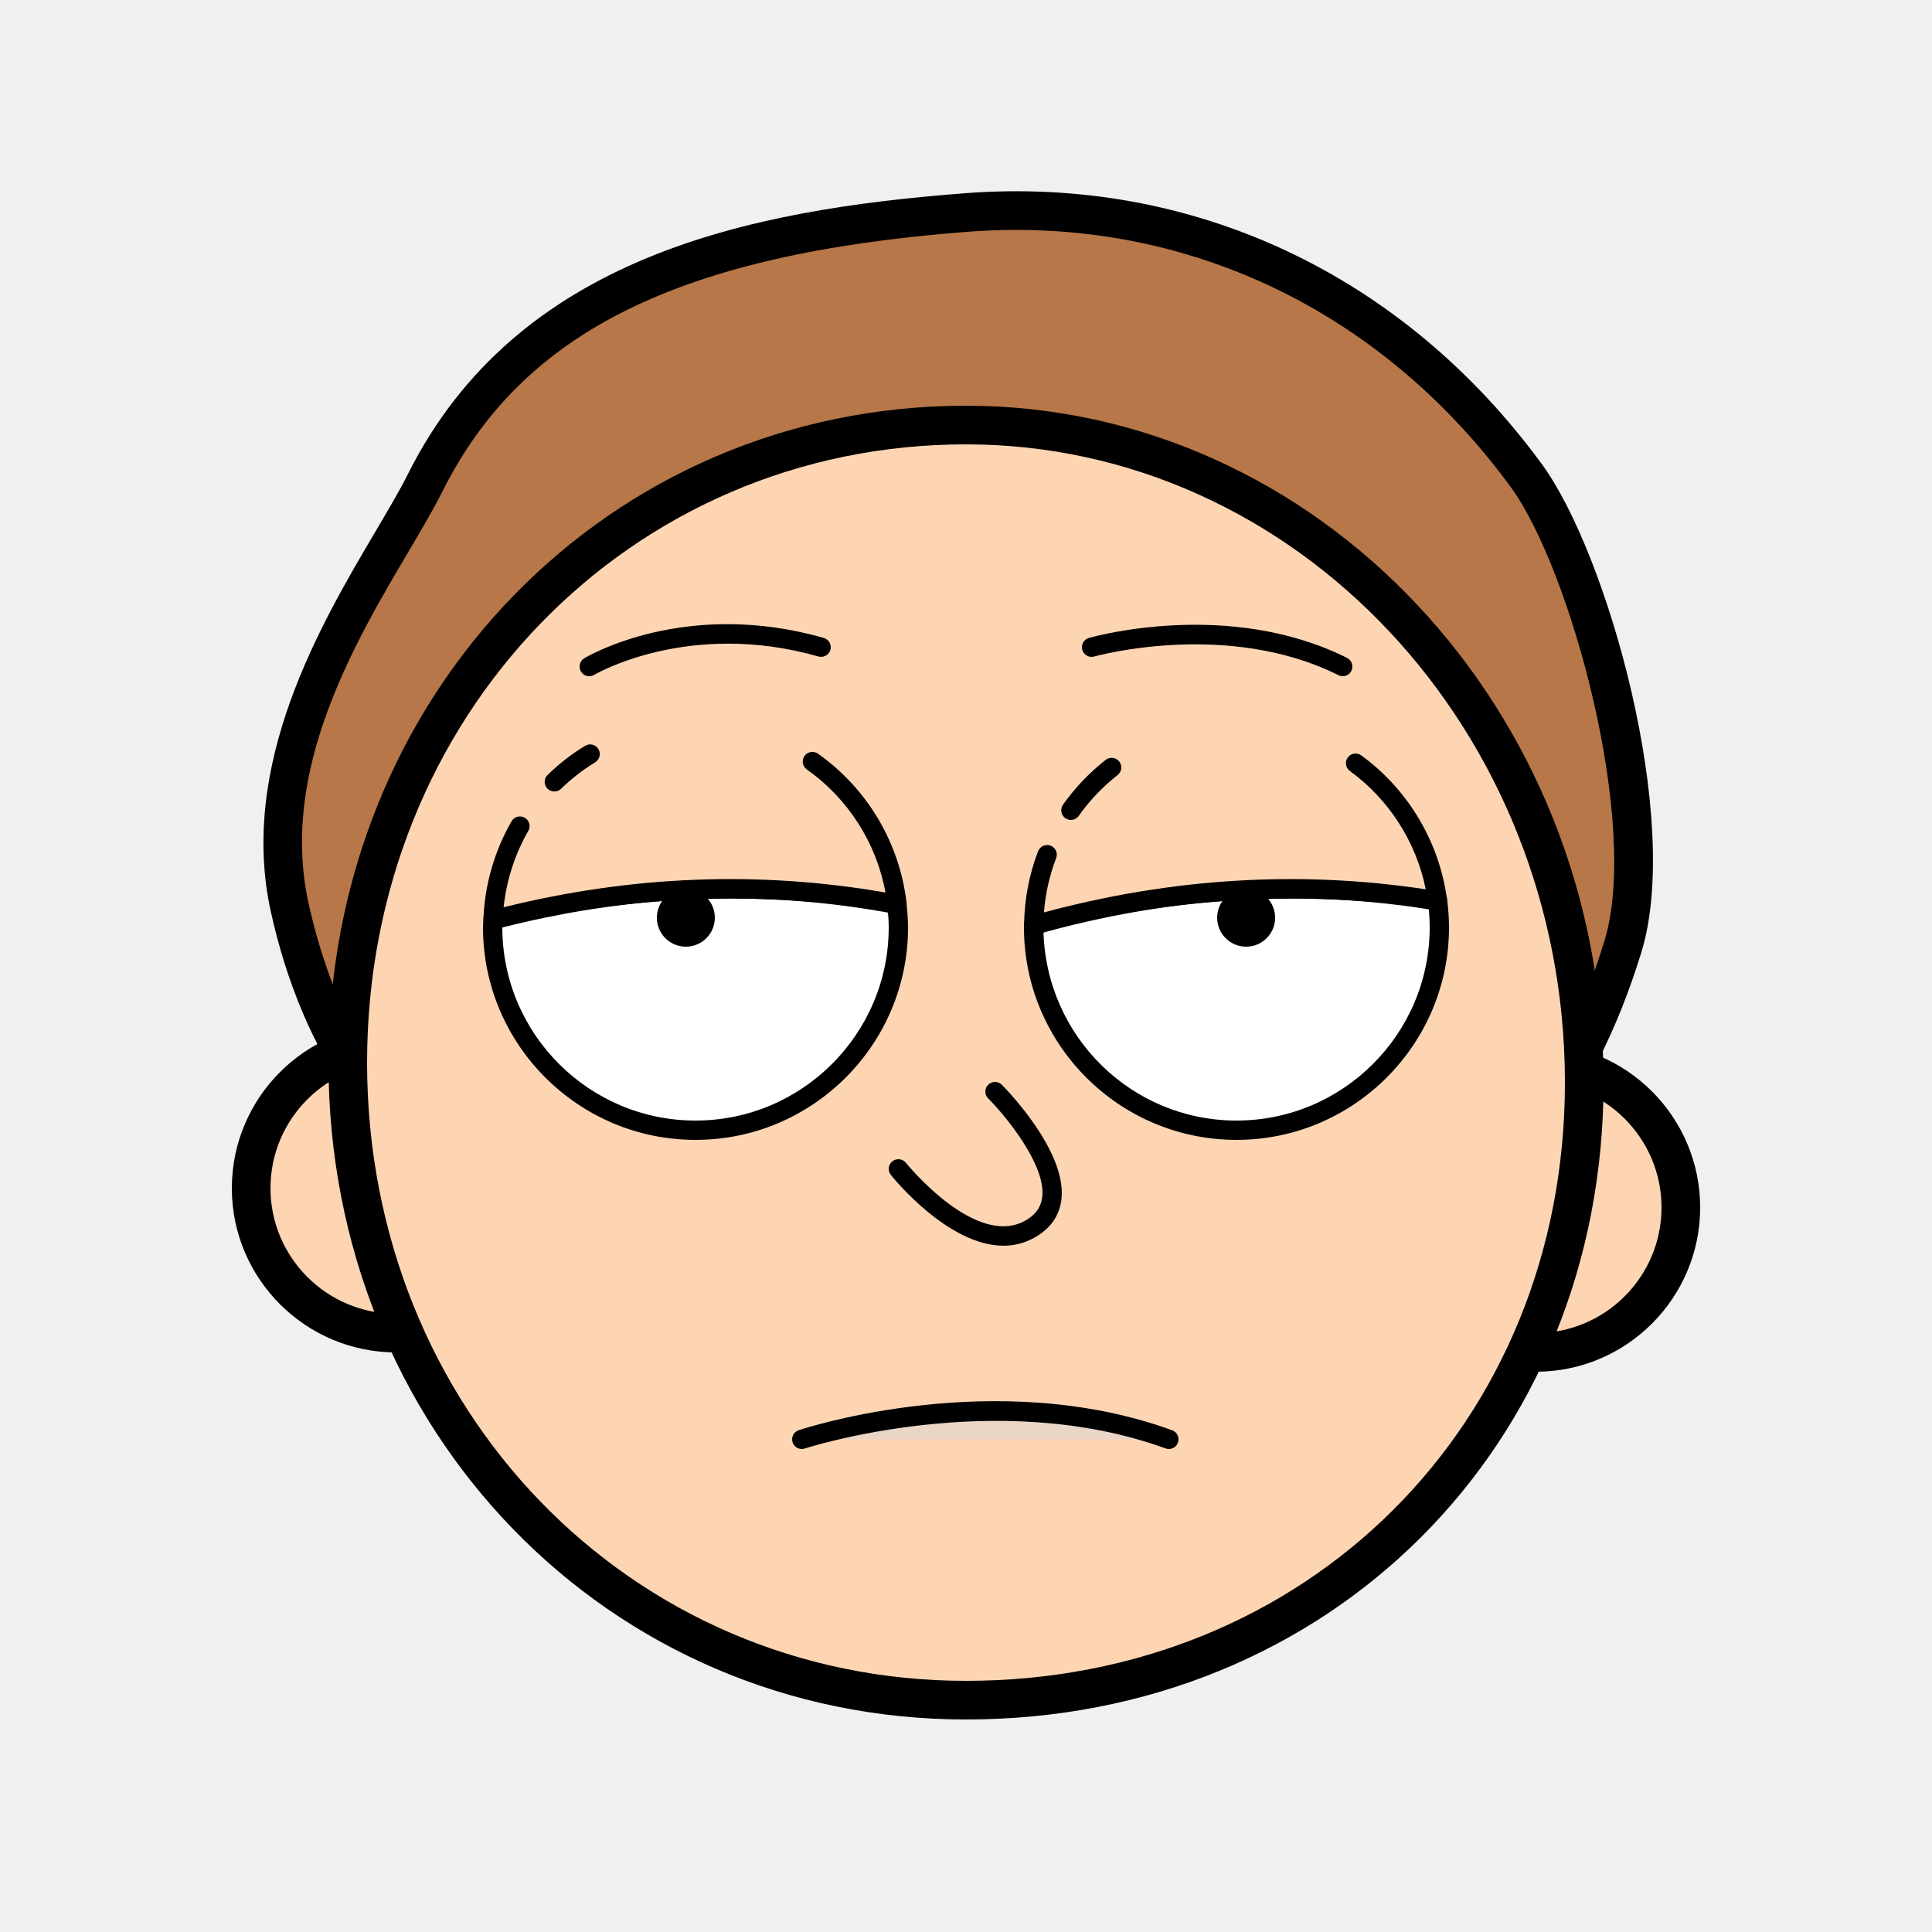
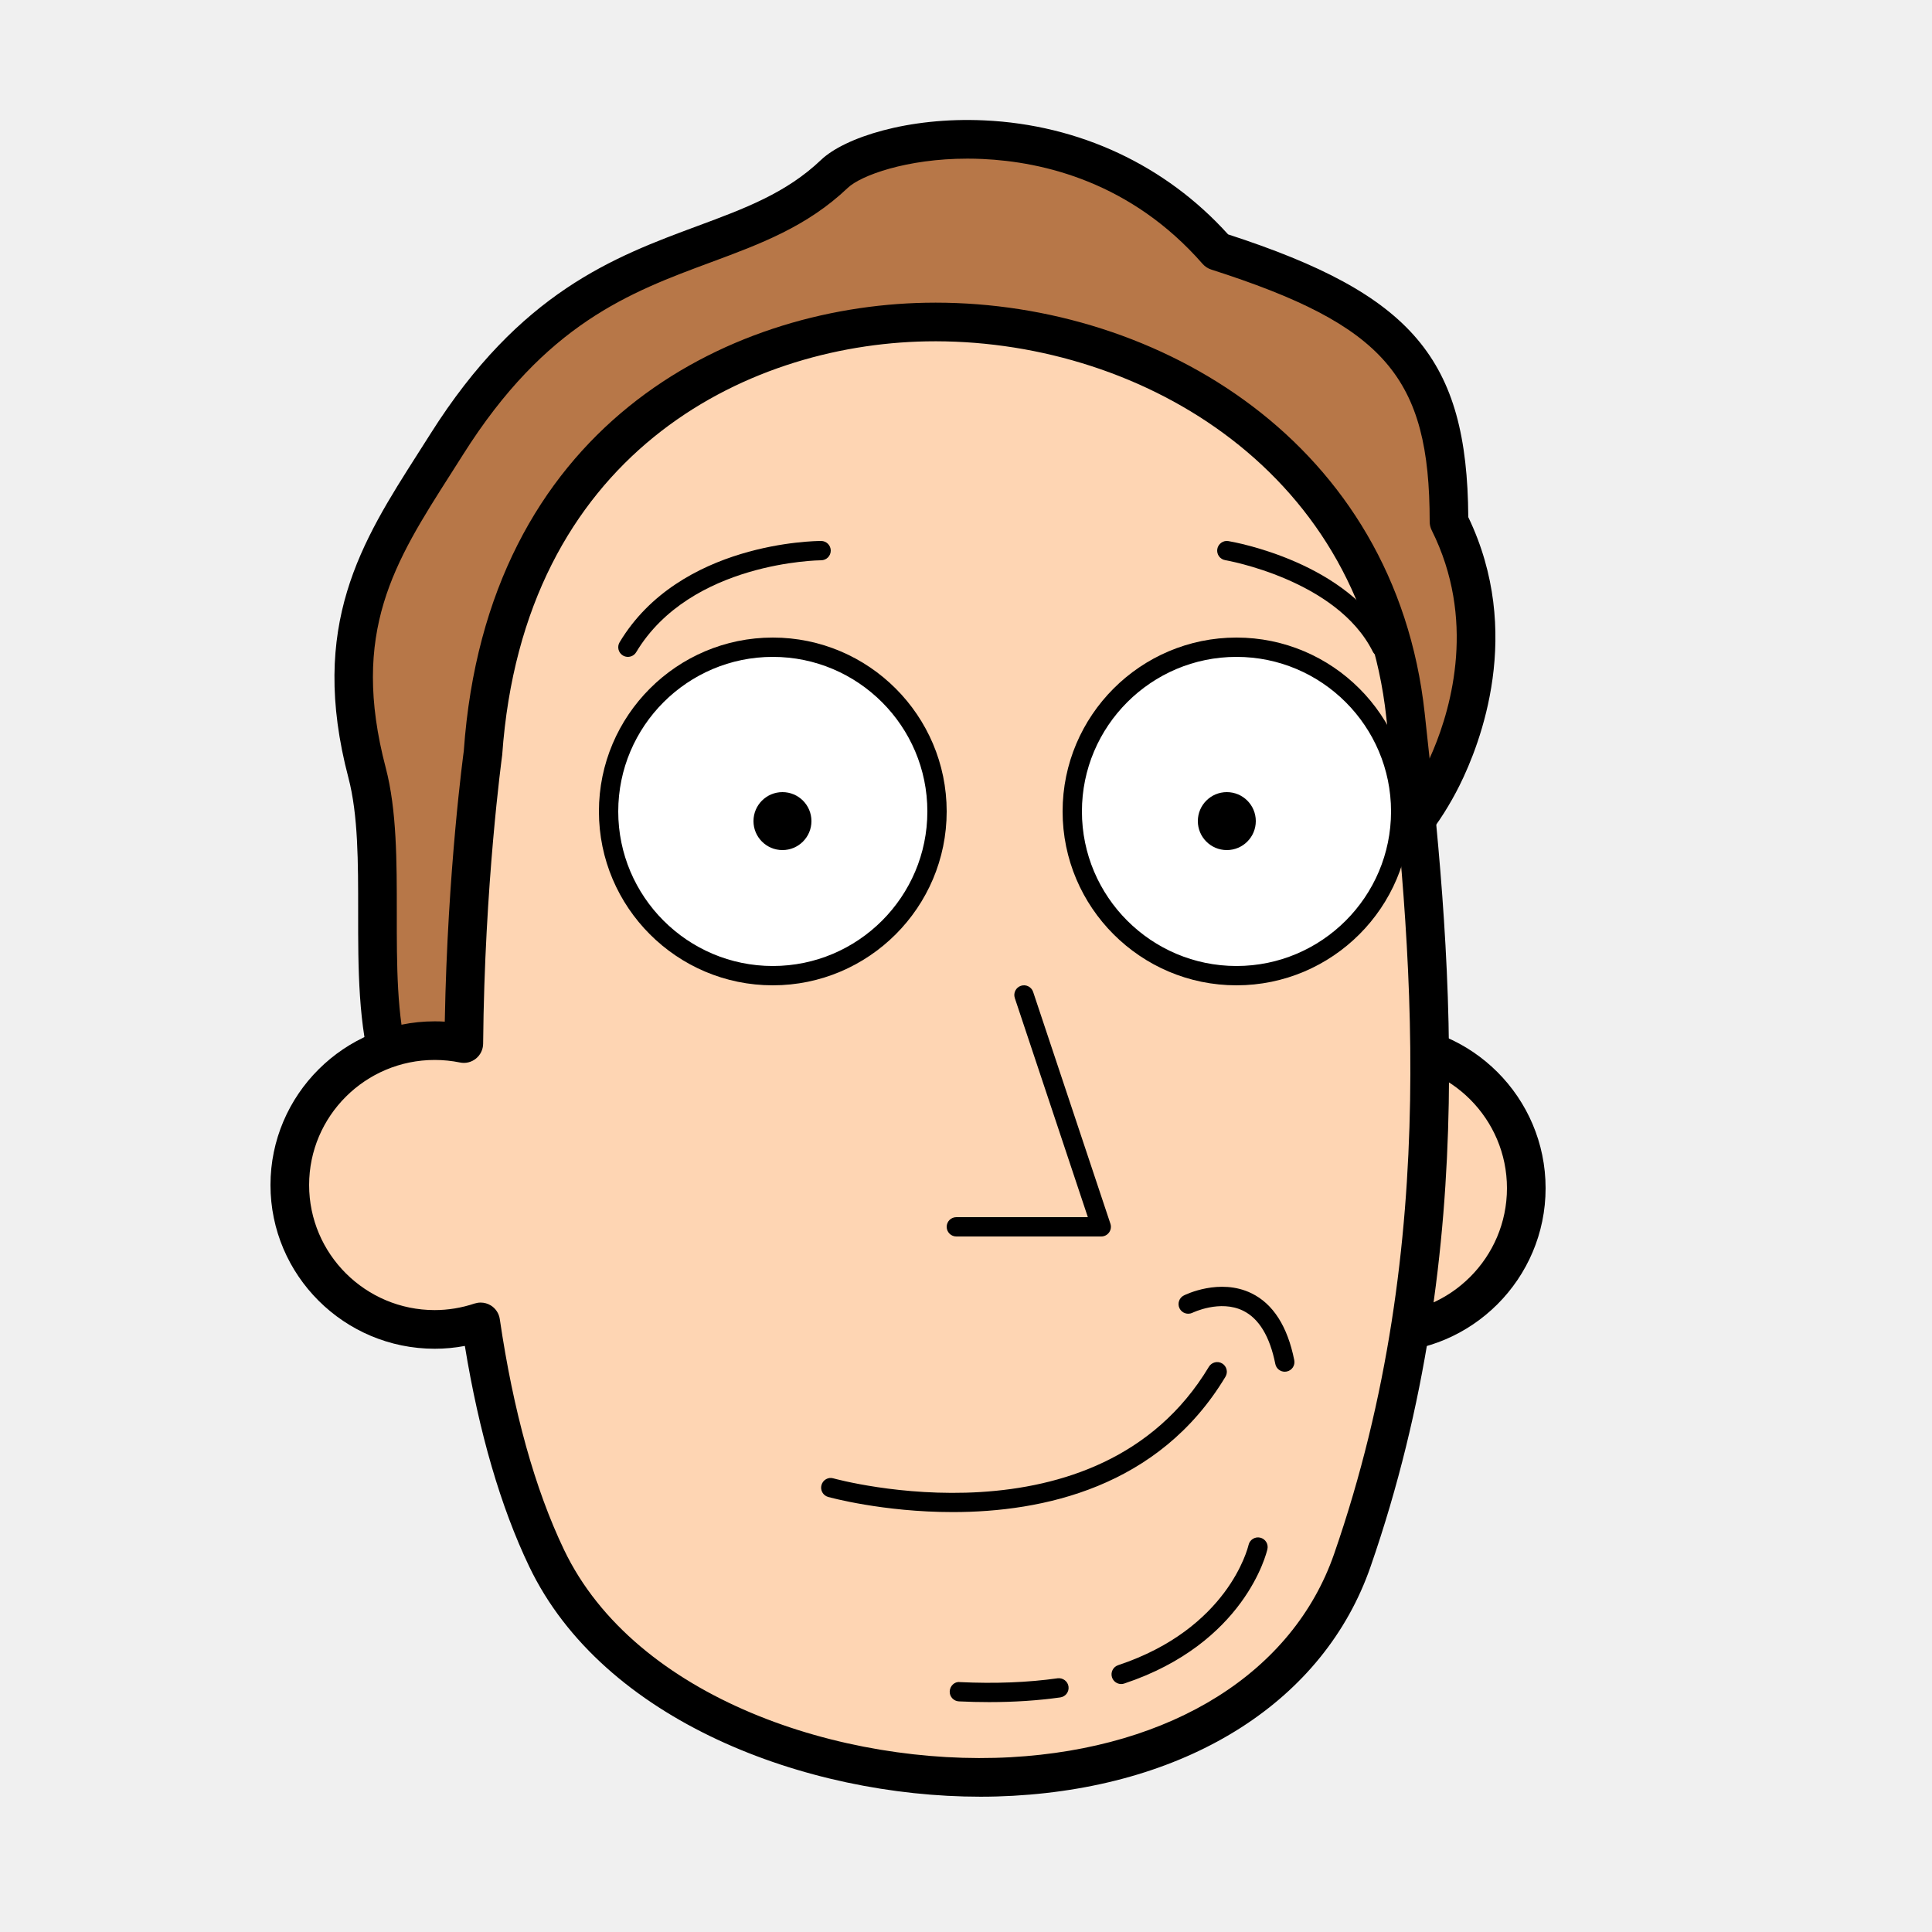
<svg xmlns="http://www.w3.org/2000/svg" viewBox="0 0 100 100" width="100px" height="100px">
-   <circle cx="20.5" cy="61.5" r="7.5" fill="#fed5b3" />
-   <path d="M20.5,70c-4.687,0-8.5-3.813-8.5-8.5s3.813-8.5,8.5-8.5s8.5,3.813,8.5,8.5S25.187,70,20.5,70z M20.5,55 c-3.584,0-6.5,2.916-6.5,6.5s2.916,6.5,6.5,6.5s6.5-2.916,6.5-6.5S24.084,55,20.5,55z" />
-   <circle cx="79.5" cy="62.5" r="7.5" fill="#fed5b3" />
-   <path d="M79.5,71c-4.687,0-8.5-3.813-8.5-8.5s3.813-8.5,8.5-8.5s8.5,3.813,8.5,8.5S84.187,71,79.5,71z M79.5,56 c-3.584,0-6.5,2.916-6.5,6.5s2.916,6.5,6.5,6.5s6.5-2.916,6.5-6.5S83.084,56,79.5,56z" />
-   <path fill="#b77748" d="M84,49c-4.629,15.044-15.222,19-34,19s-31.585-5.635-35-21c-2-9,4.741-17.483,7-22 c5-10,15.403-13.031,28-14c13-1,23.014,5.444,28.994,13.607C82.169,28.941,86,42.5,84,49z" />
-   <path d="M50,69c-20.951,0-32.719-7.125-35.976-21.783c-1.703-7.664,2.583-14.919,5.419-19.721c0.668-1.132,1.246-2.11,1.663-2.943 c5.651-11.303,17.739-13.698,28.818-14.55c11.807-0.911,22.69,4.201,29.877,14.013c3.431,4.684,7.26,18.436,5.155,25.278 C79.906,65.703,67.837,69,50,69z M52.589,11.9c-0.832,0-1.669,0.032-2.512,0.097c-14.913,1.147-23.042,5.169-27.182,13.45 c-0.448,0.896-1.042,1.901-1.729,3.066c-2.836,4.801-6.721,11.377-5.189,18.27C19.042,60.576,29.853,67,50,67 c20.241,0,28.889-4.787,33.044-18.294c1.851-6.013-1.729-19.24-4.856-23.508C71.932,16.658,62.707,11.9,52.589,11.9z" />
-   <path fill="#fed5b3" d="M82,56.03C82,74.256,68.225,88,50,88S18,73.225,18,55s13.775-33,32-33S82,37.805,82,56.03z" />
-   <path d="M50,89c-18.505,0-33-14.935-33-34s14.495-34,33-34c18.196,0,33,15.714,33,35.03C83,74.826,68.813,89,50,89z M50,23 c-17.383,0-31,14.056-31,32c0,17.944,13.617,32,31,32c17.673,0,31-13.314,31-30.97C81,37.817,67.094,23,50,23z" />
-   <path fill="#fff" d="M25.536,47.496C25.528,47.665,25.5,47.829,25.5,48c0,5.799,4.701,10.5,10.5,10.5 S46.5,53.799,46.5,48c0-0.431-0.039-0.851-0.091-1.268C39.489,45.552,32.531,45.816,25.536,47.496z" />
-   <path d="M36,59c-6.065,0-11-4.935-11-11c0-0.117,0.01-0.231,0.021-0.346l0.015-0.183c0.011-0.222,0.167-0.41,0.383-0.462 c7.05-1.692,14.142-1.953,21.074-0.771c0.218,0.037,0.386,0.213,0.412,0.432C46.95,47.03,47,47.506,47,48 C47,54.065,42.065,59,36,59z M26.003,47.899C26.001,47.933,26,47.966,26,48c0,5.514,4.486,10,10,10s10-4.486,10-10 c0-0.291-0.02-0.579-0.045-0.837C39.386,46.094,32.68,46.341,26.003,47.899z" />
-   <path fill="#fff" d="M53.517,47.766C53.515,47.845,53.5,47.921,53.5,48c0,5.799,4.701,10.5,10.5,10.5 S74.5,53.799,74.5,48c0-0.487-0.037-0.964-0.102-1.433C67.475,45.532,60.515,45.939,53.517,47.766z" />
-   <path d="M64,59c-6.065,0-11-4.935-11-11c0-0.06,0.005-0.118,0.011-0.176c0.006-0.223,0.164-0.485,0.38-0.542 c7.046-1.839,14.136-2.247,21.081-1.21c0.219,0.033,0.391,0.206,0.421,0.425C74.964,47.008,75,47.514,75,48 C75,54.065,70.065,59,64,59z M54.008,48.156C54.124,53.637,58.563,58,64,58c5.514,0,10-4.486,10-10 c0-0.323-0.018-0.656-0.053-0.993C67.378,46.075,60.675,46.462,54.008,48.156z" />
-   <path d="M51.939,64.478c-2.858,0-5.686-3.485-5.83-3.665c-0.172-0.216-0.137-0.53,0.078-0.703c0.217-0.172,0.531-0.137,0.703,0.078 c0.038,0.047,3.747,4.619,6.333,2.896c0.441-0.294,0.679-0.672,0.727-1.156c0.168-1.695-1.966-4.237-2.803-5.074 c-0.195-0.195-0.195-0.512,0-0.707s0.512-0.195,0.707,0c0.137,0.137,3.339,3.371,3.091,5.88c-0.078,0.79-0.471,1.426-1.167,1.89 C53.182,64.313,52.56,64.478,51.939,64.478z" />
-   <path fill="#fed5b3" d="M30.545,39.029c-2.916,1.781-4.894,4.948-5.026,8.586c7.009-1.842,13.979-2.12,20.909-0.801 c-0.343-3.053-1.995-5.711-4.381-7.397" />
-   <path fill="#fed5b3" d="M57.538,39.725c-0.858,0.672-1.609,1.475-2.223,2.378c-0.427,0.629-0.788,1.307-1.073,2.023 c-0.463,1.167-0.723,2.437-0.737,3.766c7.005-1.99,13.97-2.418,20.896-1.258c-0.381-2.926-1.963-5.475-4.237-7.131" />
-   <path d="M30.5,35c-0.17,0-0.335-0.086-0.429-0.243c-0.142-0.237-0.065-0.544,0.171-0.686c0.211-0.127,5.268-3.088,12.395-1.052 c0.266,0.076,0.419,0.353,0.344,0.618c-0.076,0.267-0.355,0.416-0.618,0.344c-6.714-1.919-11.558,0.919-11.605,0.948 C30.677,34.977,30.588,35,30.5,35z" />
-   <path fill="#ead6c7" d="M41.5,74.5c0,0,9.958-3.295,19,0" />
-   <path d="M60.5,75c-0.057,0-0.114-0.01-0.171-0.03c-8.77-3.195-18.574-0.027-18.672,0.005c-0.261,0.087-0.545-0.056-0.631-0.317 c-0.087-0.263,0.056-0.545,0.317-0.632c0.414-0.137,10.227-3.313,19.328,0.005c0.26,0.095,0.394,0.382,0.299,0.641 C60.896,74.874,60.704,75,60.5,75z" />
+   <path fill="#b77748" d="M75,27c0-8-2.64-11-12-14c-7-8-17.708-6-19.81-4c-5.255,5-12.957,2.721-20.07,14 c-3.153,5-6.222,9-4.12,17c1.71,6.508-2,18,6,20c5.309,1.327,16.331-15.19,18.207-22.567c0.691-2.717,2.986-4.79,5.872-5.318 L71.47,44C73.332,43.659,79,35,75,27z" />
+   <path d="M25.593,61.07c-0.286,0-0.565-0.032-0.835-0.101c-6.228-1.557-6.224-8.037-6.22-13.755 c0.001-2.585,0.003-5.027-0.505-6.961c-2.073-7.888,0.688-12.218,3.613-16.801l0.627-0.986c4.643-7.361,9.523-9.171,13.829-10.768 c2.462-0.913,4.588-1.701,6.397-3.423c1.212-1.153,4.504-2.227,8.447-2.044c4.916,0.225,9.386,2.318,12.619,5.9 c9.546,3.103,12.381,6.438,12.433,14.635c2.865,5.968,0.64,11.7-0.461,13.905c-0.913,1.828-2.479,4.054-3.889,4.313 c-0.221,0.04-0.449,0.005-0.648-0.101L48.929,33.167c-2.34,0.549-4.187,2.29-4.753,4.512C42.47,44.389,32.072,61.069,25.593,61.07z M50.073,8.211c-3.136,0-5.516,0.868-6.194,1.514c-2.107,2.005-4.523,2.901-7.081,3.85c-4.204,1.559-8.552,3.171-12.833,9.959 l-0.632,0.995c-2.915,4.567-5.217,8.175-3.366,15.217c0.574,2.185,0.572,4.872,0.571,7.47c-0.004,5.47-0.007,10.637,4.704,11.814 c4.425,1.081,15.138-14.539,16.996-21.844c0.784-3.082,3.398-5.458,6.661-6.055c0.221-0.04,0.449-0.005,0.648,0.101l21.959,11.656 c0.549-0.415,1.719-1.768,2.682-4.072c0.953-2.278,2.209-6.785-0.083-11.369C74.036,27.309,74,27.155,74,27 c0-7.487-2.324-10.169-11.306-13.048c-0.173-0.055-0.327-0.157-0.447-0.293c-3.697-4.226-8.235-5.285-11.392-5.43 C50.591,8.217,50.329,8.211,50.073,8.211z M76,27h0.01H76z" />
+   <circle cx="71.5" cy="61.5" r="7.5" fill="#fed5b3" />
+   <path d="M71.5,70c-4.687,0-8.5-3.813-8.5-8.5s3.813-8.5,8.5-8.5s8.5,3.813,8.5,8.5S76.187,70,71.5,70z M71.5,55 c-3.584,0-6.5,2.916-6.5,6.5s2.916,6.5,6.5,6.5s6.5-2.916,6.5-6.5S75.084,55,71.5,55z" />
+   <path fill="#fed5b3" d="M72.749,37.023c-2.847-26.168-45.581-28.775-47.752,1.984c0,0-0.915,6.579-0.991,15.009 c-0.487-0.099-0.99-0.151-1.506-0.151c-4.142,0-7.5,3.346-7.5,7.473c0,4.127,3.358,7.473,7.5,7.473c0.833,0,1.631-0.141,2.38-0.39 c0.647,4.418,1.714,8.678,3.412,12.228c6.619,13.836,36.072,16.338,41.703,0.119C75.618,64.573,74.079,49.241,72.749,37.023z" />
+   <path d="M50.75,92.997c-9.036,0.001-19.54-3.932-23.36-11.917c-1.475-3.082-2.593-6.918-3.329-11.415 c-0.517,0.098-1.038,0.146-1.561,0.146c-4.687,0-8.5-3.801-8.5-8.474c0-4.672,3.813-8.473,8.5-8.473 c0.174,0,0.349,0.005,0.522,0.016c0.141-7.86,0.976-13.948,0.984-14.012c1.183-16.792,13.614-23.002,23.898-23.198 c0.173-0.003,0.348-0.005,0.521-0.005c11.52,0,23.791,7.221,25.317,21.248l0,0c1.263,11.601,2.992,27.489-2.804,44.182 c-2.398,6.908-9.315,11.34-18.504,11.855C51.881,92.981,51.317,92.997,50.75,92.997z M24.88,67.421 c0.184,0,0.365,0.051,0.524,0.148c0.252,0.155,0.422,0.414,0.465,0.707c0.7,4.774,1.818,8.792,3.325,11.94 c3.681,7.694,14.413,11.222,23.129,10.737c8.351-0.469,14.604-4.399,16.728-10.515c5.647-16.268,3.946-31.896,2.704-43.309l0,0 c-1.42-13.045-13.079-19.654-23.812-19.46c-9.441,0.179-20.854,5.893-21.949,21.406c-0.016,0.133-0.914,6.687-0.987,14.948 c-0.003,0.299-0.139,0.581-0.371,0.769c-0.232,0.188-0.535,0.264-0.829,0.202c-0.426-0.087-0.865-0.131-1.307-0.131 c-3.584,0-6.5,2.903-6.5,6.473s2.916,6.474,6.5,6.474c0.693,0,1.388-0.114,2.064-0.34C24.667,67.438,24.773,67.421,24.88,67.421z" />
+   <circle cx="64" cy="42" r="8.5" fill="#fff" />
+   <path d="M64,51c-4.963,0-9-4.038-9-9s4.037-9,9-9s9,4.038,9,9S68.963,51,64,51z M64,34c-4.411,0-8,3.589-8,8s3.589,8,8,8 s8-3.589,8-8S68.411,34,64,34z" />
+   <circle cx="40" cy="42" r="8.5" fill="#fff" />
+   <path d="M40,51c-4.963,0-9-4.038-9-9s4.037-9,9-9s9,4.038,9,9S44.963,51,40,51z M40,34c-4.411,0-8,3.589-8,8s3.589,8,8,8 s8-3.589,8-8S44.411,34,40,34z" />
+   <path d="M57,64h-7.5c-0.276,0-0.5-0.224-0.5-0.5s0.224-0.5,0.5-0.5h6.807l-3.781-11.342c-0.087-0.262,0.055-0.545,0.316-0.633 c0.263-0.088,0.545,0.055,0.633,0.316l4,12c0.051,0.152,0.025,0.32-0.069,0.45C57.312,63.923,57.161,64,57,64z" />
+   <circle cx="40.5" cy="42.5" r="1.5" />
+   <circle cx="63.5" cy="42.5" r="1.5" />
+   <path d="M49.312,78.265c-3.613,0-6.386-0.766-6.449-0.784c-0.265-0.075-0.419-0.353-0.343-0.617 c0.075-0.266,0.353-0.426,0.617-0.344c0.137,0.038,13.704,3.773,19.435-5.776c0.143-0.237,0.452-0.314,0.686-0.172 c0.237,0.142,0.314,0.449,0.172,0.686C59.983,77,53.954,78.265,49.312,78.265z" />
  <g>
-     <path d="M69.5,35c-0.075,0-0.151-0.017-0.224-0.053c-5.76-2.879-12.571-0.986-12.639-0.966c-0.271,0.075-0.543-0.079-0.618-0.344 c-0.076-0.265,0.077-0.542,0.343-0.618c0.295-0.083,7.257-2.018,13.361,1.034c0.247,0.124,0.347,0.424,0.224,0.671 C69.859,34.899,69.683,35,69.5,35z" />
+     <path d="M71.5,34c-0.183,0-0.359-0.101-0.447-0.276c-1.86-3.721-7.578-4.721-7.635-4.73c-0.272-0.046-0.456-0.303-0.411-0.576 c0.046-0.272,0.311-0.46,0.575-0.411c0.256,0.042,6.275,1.09,8.365,5.27c0.123,0.247,0.023,0.547-0.224,0.671 C71.651,33.983,71.575,34,71.5,34z" />
  </g>
  <g>
-     <circle cx="35.5" cy="47.5" r="1.5" />
+     <path d="M32.5,34c-0.088,0-0.177-0.023-0.257-0.071c-0.237-0.142-0.314-0.449-0.172-0.686C35.181,28.06,42.202,28,42.5,28 c0.276,0,0.5,0.224,0.5,0.5S42.776,29,42.5,29c-0.066,0-6.756,0.064-9.571,4.757C32.835,33.914,32.669,34,32.5,34z" />
  </g>
  <g>
-     <circle cx="64.5" cy="47.5" r="1.5" />
+     <path d="M66.499,71c-0.233,0-0.441-0.164-0.489-0.402c-0.285-1.424-0.845-2.351-1.664-2.754c-1.191-0.589-2.608,0.098-2.623,0.104 c-0.247,0.119-0.547,0.021-0.67-0.227c-0.122-0.246-0.022-0.546,0.224-0.669c0.076-0.037,1.859-0.915,3.503-0.11 c1.117,0.546,1.861,1.71,2.211,3.46c0.055,0.271-0.121,0.534-0.393,0.588C66.565,70.997,66.532,71,66.499,71z" />
  </g>
  <g>
-     <path d="M25.52,48.116c-0.112,0-0.223-0.038-0.313-0.11c-0.124-0.099-0.193-0.25-0.187-0.408c0.064-1.787,0.569-3.546,1.458-5.089 c0.137-0.239,0.443-0.321,0.683-0.184s0.322,0.443,0.184,0.683c-0.696,1.208-1.132,2.563-1.278,3.953 c6.616-1.645,13.259-1.899,19.766-0.763c-0.467-2.559-1.926-4.854-4.073-6.372c-0.226-0.159-0.279-0.471-0.12-0.697 c0.159-0.225,0.472-0.279,0.697-0.12c2.566,1.814,4.239,4.639,4.589,7.75c0.018,0.158-0.041,0.314-0.157,0.422 s-0.281,0.154-0.433,0.125c-6.801-1.293-13.761-1.026-20.689,0.793C25.604,48.11,25.562,48.116,25.52,48.116z" />
+     <path d="M51.196,88.101c-0.512,0-1.033-0.013-1.563-0.038c-0.276-0.013-0.489-0.247-0.476-0.522 c0.014-0.276,0.251-0.512,0.522-0.476c1.817,0.087,3.519,0.02,5.063-0.197c0.269-0.034,0.525,0.151,0.564,0.426 c0.038,0.273-0.152,0.526-0.426,0.564C53.729,88.02,52.494,88.101,51.196,88.101z" />
  </g>
  <g>
-     <path d="M28.692,40.968c-0.13,0-0.26-0.051-0.358-0.151c-0.192-0.198-0.188-0.515,0.01-0.707c0.588-0.573,1.241-1.08,1.94-1.507 c0.236-0.144,0.544-0.07,0.688,0.166c0.144,0.236,0.07,0.543-0.166,0.688c-0.636,0.388-1.229,0.849-1.765,1.37 C28.944,40.921,28.818,40.968,28.692,40.968z" />
-   </g>
-   <g>
-     <path d="M53.506,48.393c-0.108,0-0.215-0.035-0.304-0.103c-0.125-0.096-0.198-0.245-0.196-0.402 c0.013-1.318,0.257-2.606,0.726-3.829c0.099-0.257,0.39-0.385,0.646-0.288c0.258,0.099,0.387,0.388,0.288,0.646 c-0.346,0.902-0.558,1.845-0.631,2.81c6.607-1.784,13.247-2.187,19.761-1.196c-0.49-2.441-1.896-4.646-3.925-6.124 c-0.224-0.163-0.272-0.476-0.11-0.699c0.162-0.224,0.476-0.271,0.698-0.11c2.435,1.773,4.052,4.496,4.439,7.471 c0.021,0.157-0.035,0.314-0.149,0.424s-0.27,0.157-0.43,0.133c-6.802-1.14-13.758-0.721-20.676,1.246 C53.598,48.386,53.552,48.393,53.506,48.393z" />
-   </g>
-   <g>
-     <path d="M55.429,42.439c-0.101,0-0.201-0.03-0.289-0.092c-0.225-0.159-0.278-0.471-0.119-0.697 c0.619-0.875,1.362-1.655,2.209-2.319c0.218-0.17,0.531-0.132,0.702,0.085c0.17,0.218,0.132,0.532-0.085,0.702 c-0.771,0.604-1.447,1.313-2.01,2.109C55.739,42.366,55.585,42.439,55.429,42.439z" />
+     <path d="M58.033,87.165c-0.21,0-0.404-0.133-0.475-0.342c-0.087-0.263,0.055-0.546,0.316-0.633 c5.683-1.891,6.711-6.051,6.752-6.228c0.063-0.268,0.336-0.436,0.599-0.374c0.269,0.062,0.438,0.328,0.376,0.597 c-0.045,0.198-1.17,4.877-7.41,6.954C58.139,87.157,58.086,87.165,58.033,87.165z" />
  </g>
</svg>
